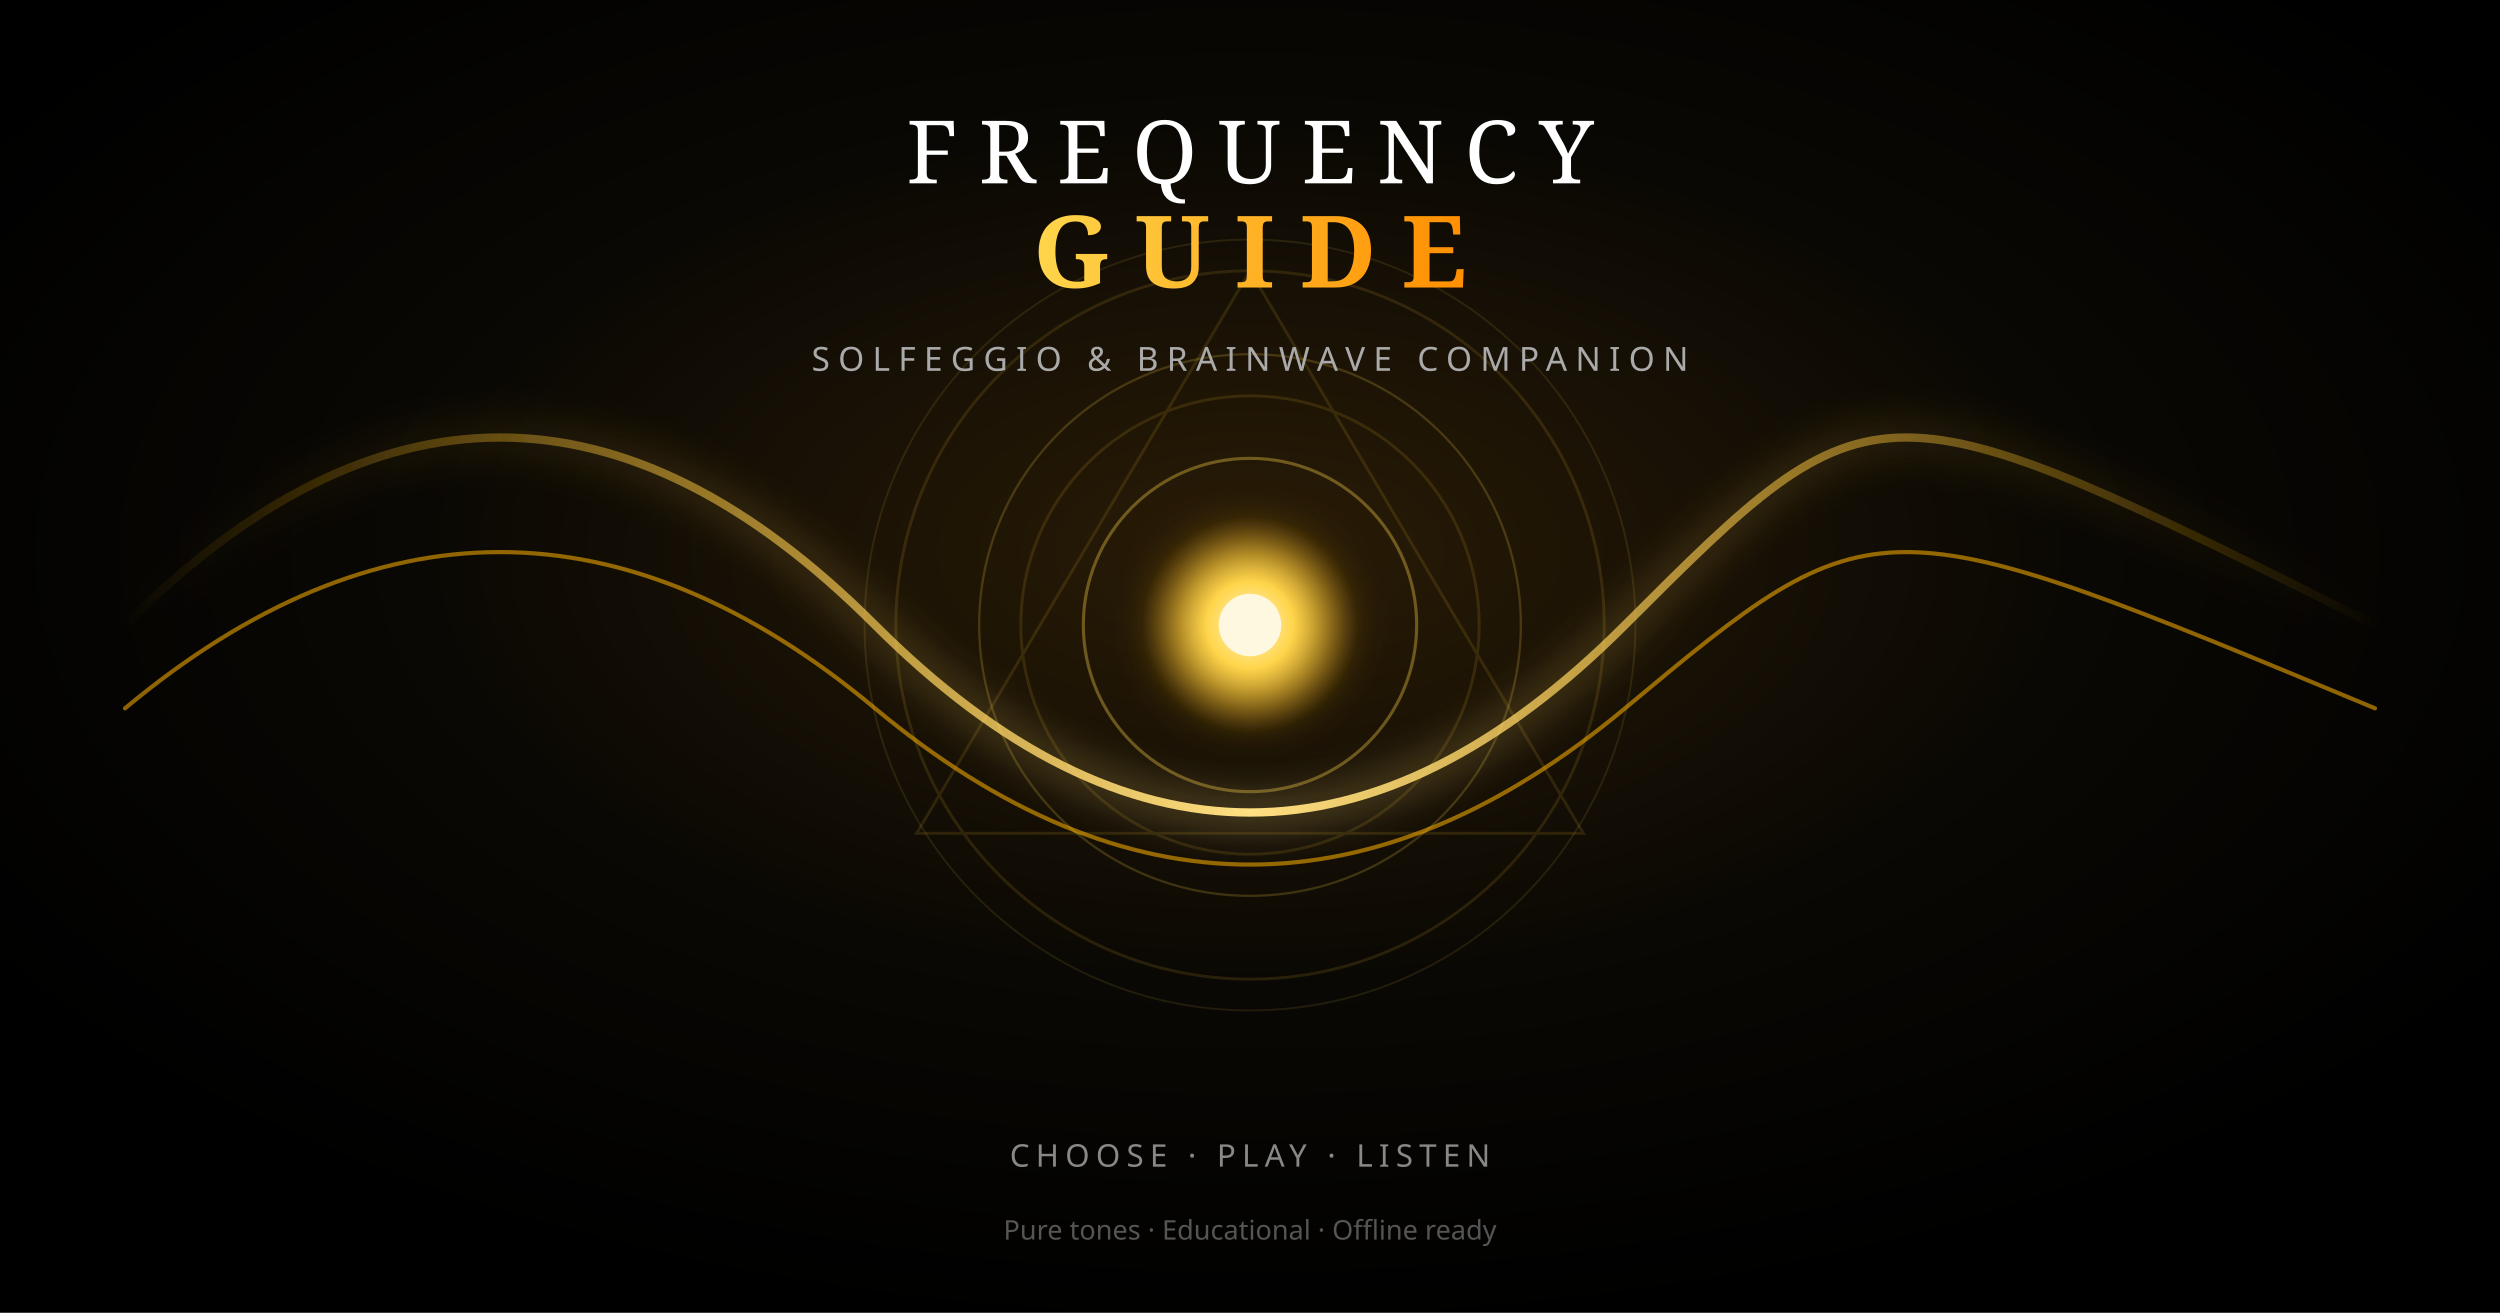
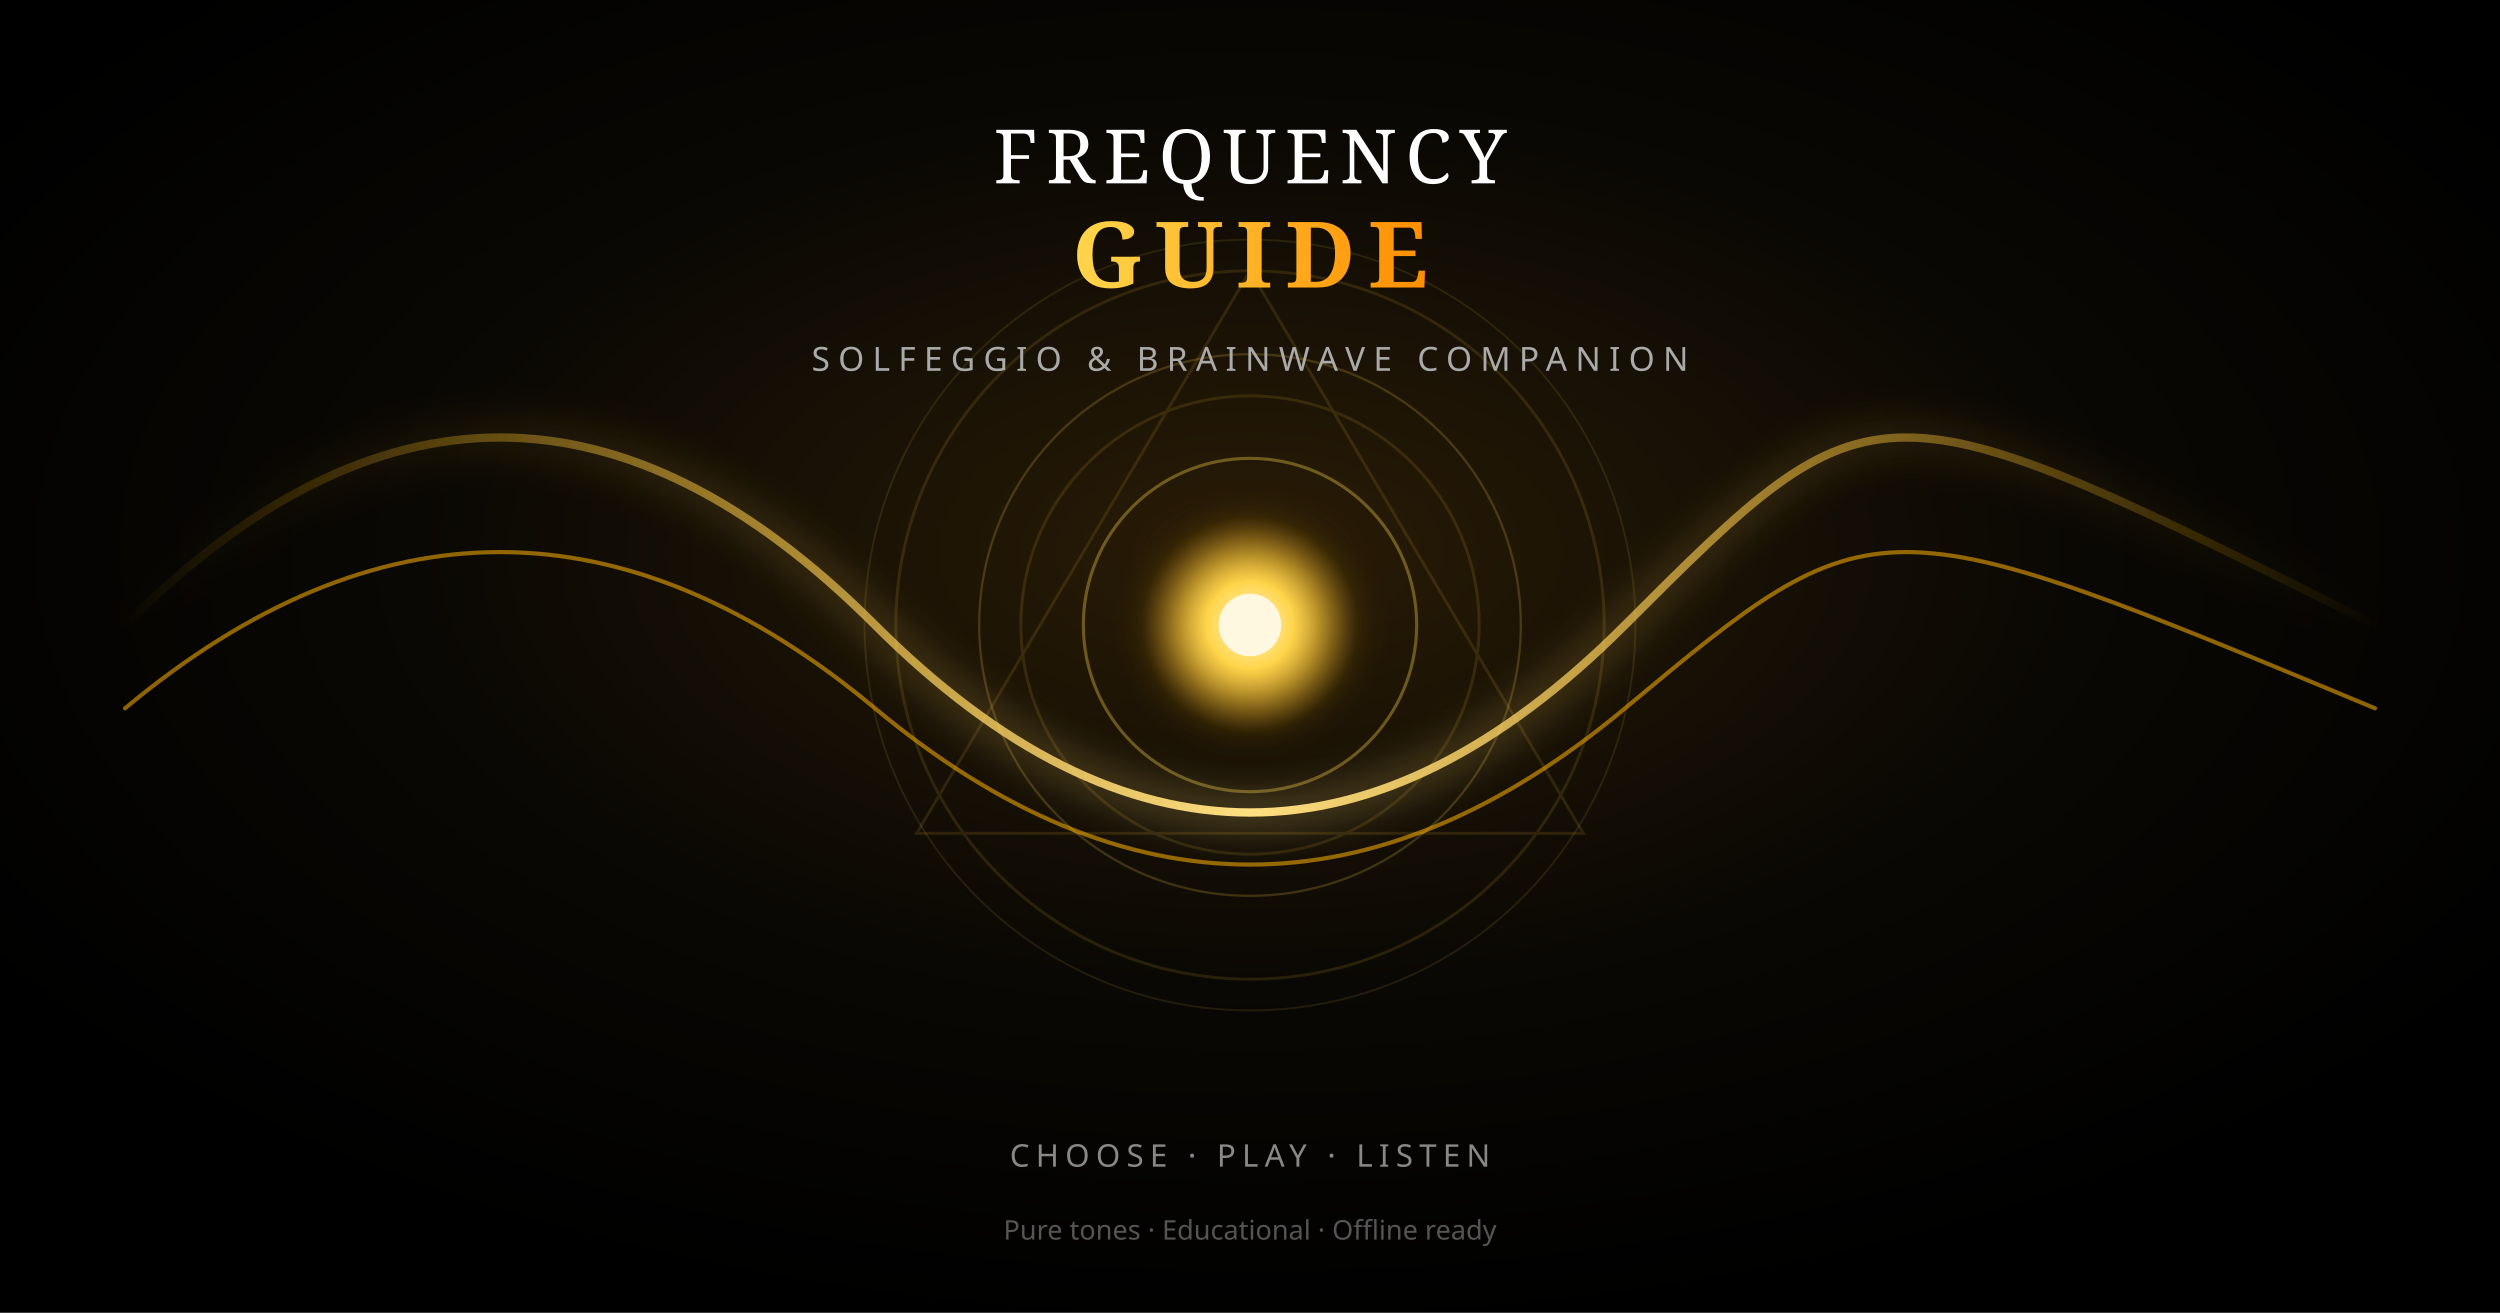
<svg xmlns="http://www.w3.org/2000/svg" viewBox="0 0 1200 630" width="1200" height="630" role="img" aria-label="Frequency Guide cover">
  <defs>
    <radialGradient id="cbg" cx="50%" cy="42%" r="60%">
      <stop offset="0%" stop-color="#2a1c06" />
      <stop offset="55%" stop-color="#0a0804" />
      <stop offset="100%" stop-color="#000" />
    </radialGradient>
    <radialGradient id="corb" cx="50%" cy="50%" r="50%">
      <stop offset="0%" stop-color="#fff6d0" />
      <stop offset="40%" stop-color="#ffd54a" />
      <stop offset="100%" stop-color="#8a5a00" stop-opacity="0" />
    </radialGradient>
    <linearGradient id="cw" x1="0" y1="0" x2="1" y2="0">
      <stop offset="0%" stop-color="#ffb300" stop-opacity="0" />
      <stop offset="50%" stop-color="#ffe082" />
      <stop offset="100%" stop-color="#ffb300" stop-opacity="0" />
    </linearGradient>
    <linearGradient id="titleG" x1="0" y1="0" x2="1" y2="0">
      <stop offset="0%" stop-color="#ffd54a" />
      <stop offset="100%" stop-color="#ff8f00" />
    </linearGradient>
    <filter id="cg" x="-50%" y="-50%" width="200%" height="200%">
      <feGaussianBlur stdDeviation="10" result="b" />
      <feMerge>
        <feMergeNode in="b" />
        <feMergeNode in="SourceGraphic" />
      </feMerge>
    </filter>
  </defs>
  <rect width="1200" height="630" fill="#000" />
  <rect width="1200" height="630" fill="url(#cbg)" />
  <g opacity="0.16" stroke="#c9a227" fill="none" stroke-width="1.4">
    <circle cx="600" cy="300" r="170" />
    <circle cx="600" cy="300" r="110" />
    <polygon points="600,130 760,400 440,400" />
  </g>
  <g fill="none" stroke="#ffd54a" opacity="0.35">
    <circle cx="600" cy="300" r="80" stroke-width="1.5" />
    <circle cx="600" cy="300" r="130" stroke-width="1.1" opacity="0.55" />
    <circle cx="600" cy="300" r="185" stroke-width="0.9" opacity="0.3" />
  </g>
  <path d="M60 300 C180 180,300 180,420 300 S660 420,780 300 S900 180,1140 300" fill="none" stroke="url(#cw)" stroke-width="4" stroke-linecap="round" filter="url(#cg)" />
  <path d="M60 340 C180 240,300 240,420 340 S660 440,780 340 S900 240,1140 340" fill="none" stroke="#ffb300" stroke-width="2" opacity="0.55" stroke-linecap="round" />
  <circle cx="600" cy="300" r="52" fill="url(#corb)" filter="url(#cg)" />
  <circle cx="600" cy="300" r="15" fill="#fff8e1" />
-   <text x="600" y="88" text-anchor="middle" fill="#fff" font-family="Georgia, serif" font-size="42" letter-spacing="10">FREQUENCY</text>
-   <text x="600" y="138" text-anchor="middle" fill="url(#titleG)" font-family="Georgia, serif" font-size="48" letter-spacing="12" font-weight="700">GUIDE</text>
+   <text x="600" y="88" text-anchor="middle" fill="#fff" font-family="Georgia, serif" font-size="36" letter-spacing="4">FREQUENCY</text>
+   <text x="600" y="138" text-anchor="middle" fill="url(#titleG)" font-family="Georgia, serif" font-size="44" letter-spacing="6" font-weight="700">GUIDE</text>
  <text x="600" y="178" text-anchor="middle" fill="#aaa" font-family="system-ui,sans-serif" font-size="16" letter-spacing="4">SOLFEGGIO &amp; BRAINWAVE COMPANION</text>
  <text x="600" y="560" text-anchor="middle" fill="#888" font-family="system-ui,sans-serif" font-size="15" letter-spacing="3">CHOOSE · PLAY · LISTEN</text>
  <text x="600" y="595" text-anchor="middle" fill="#555" font-family="system-ui,sans-serif" font-size="13">Pure tones · Educational · Offline ready</text>
</svg>
